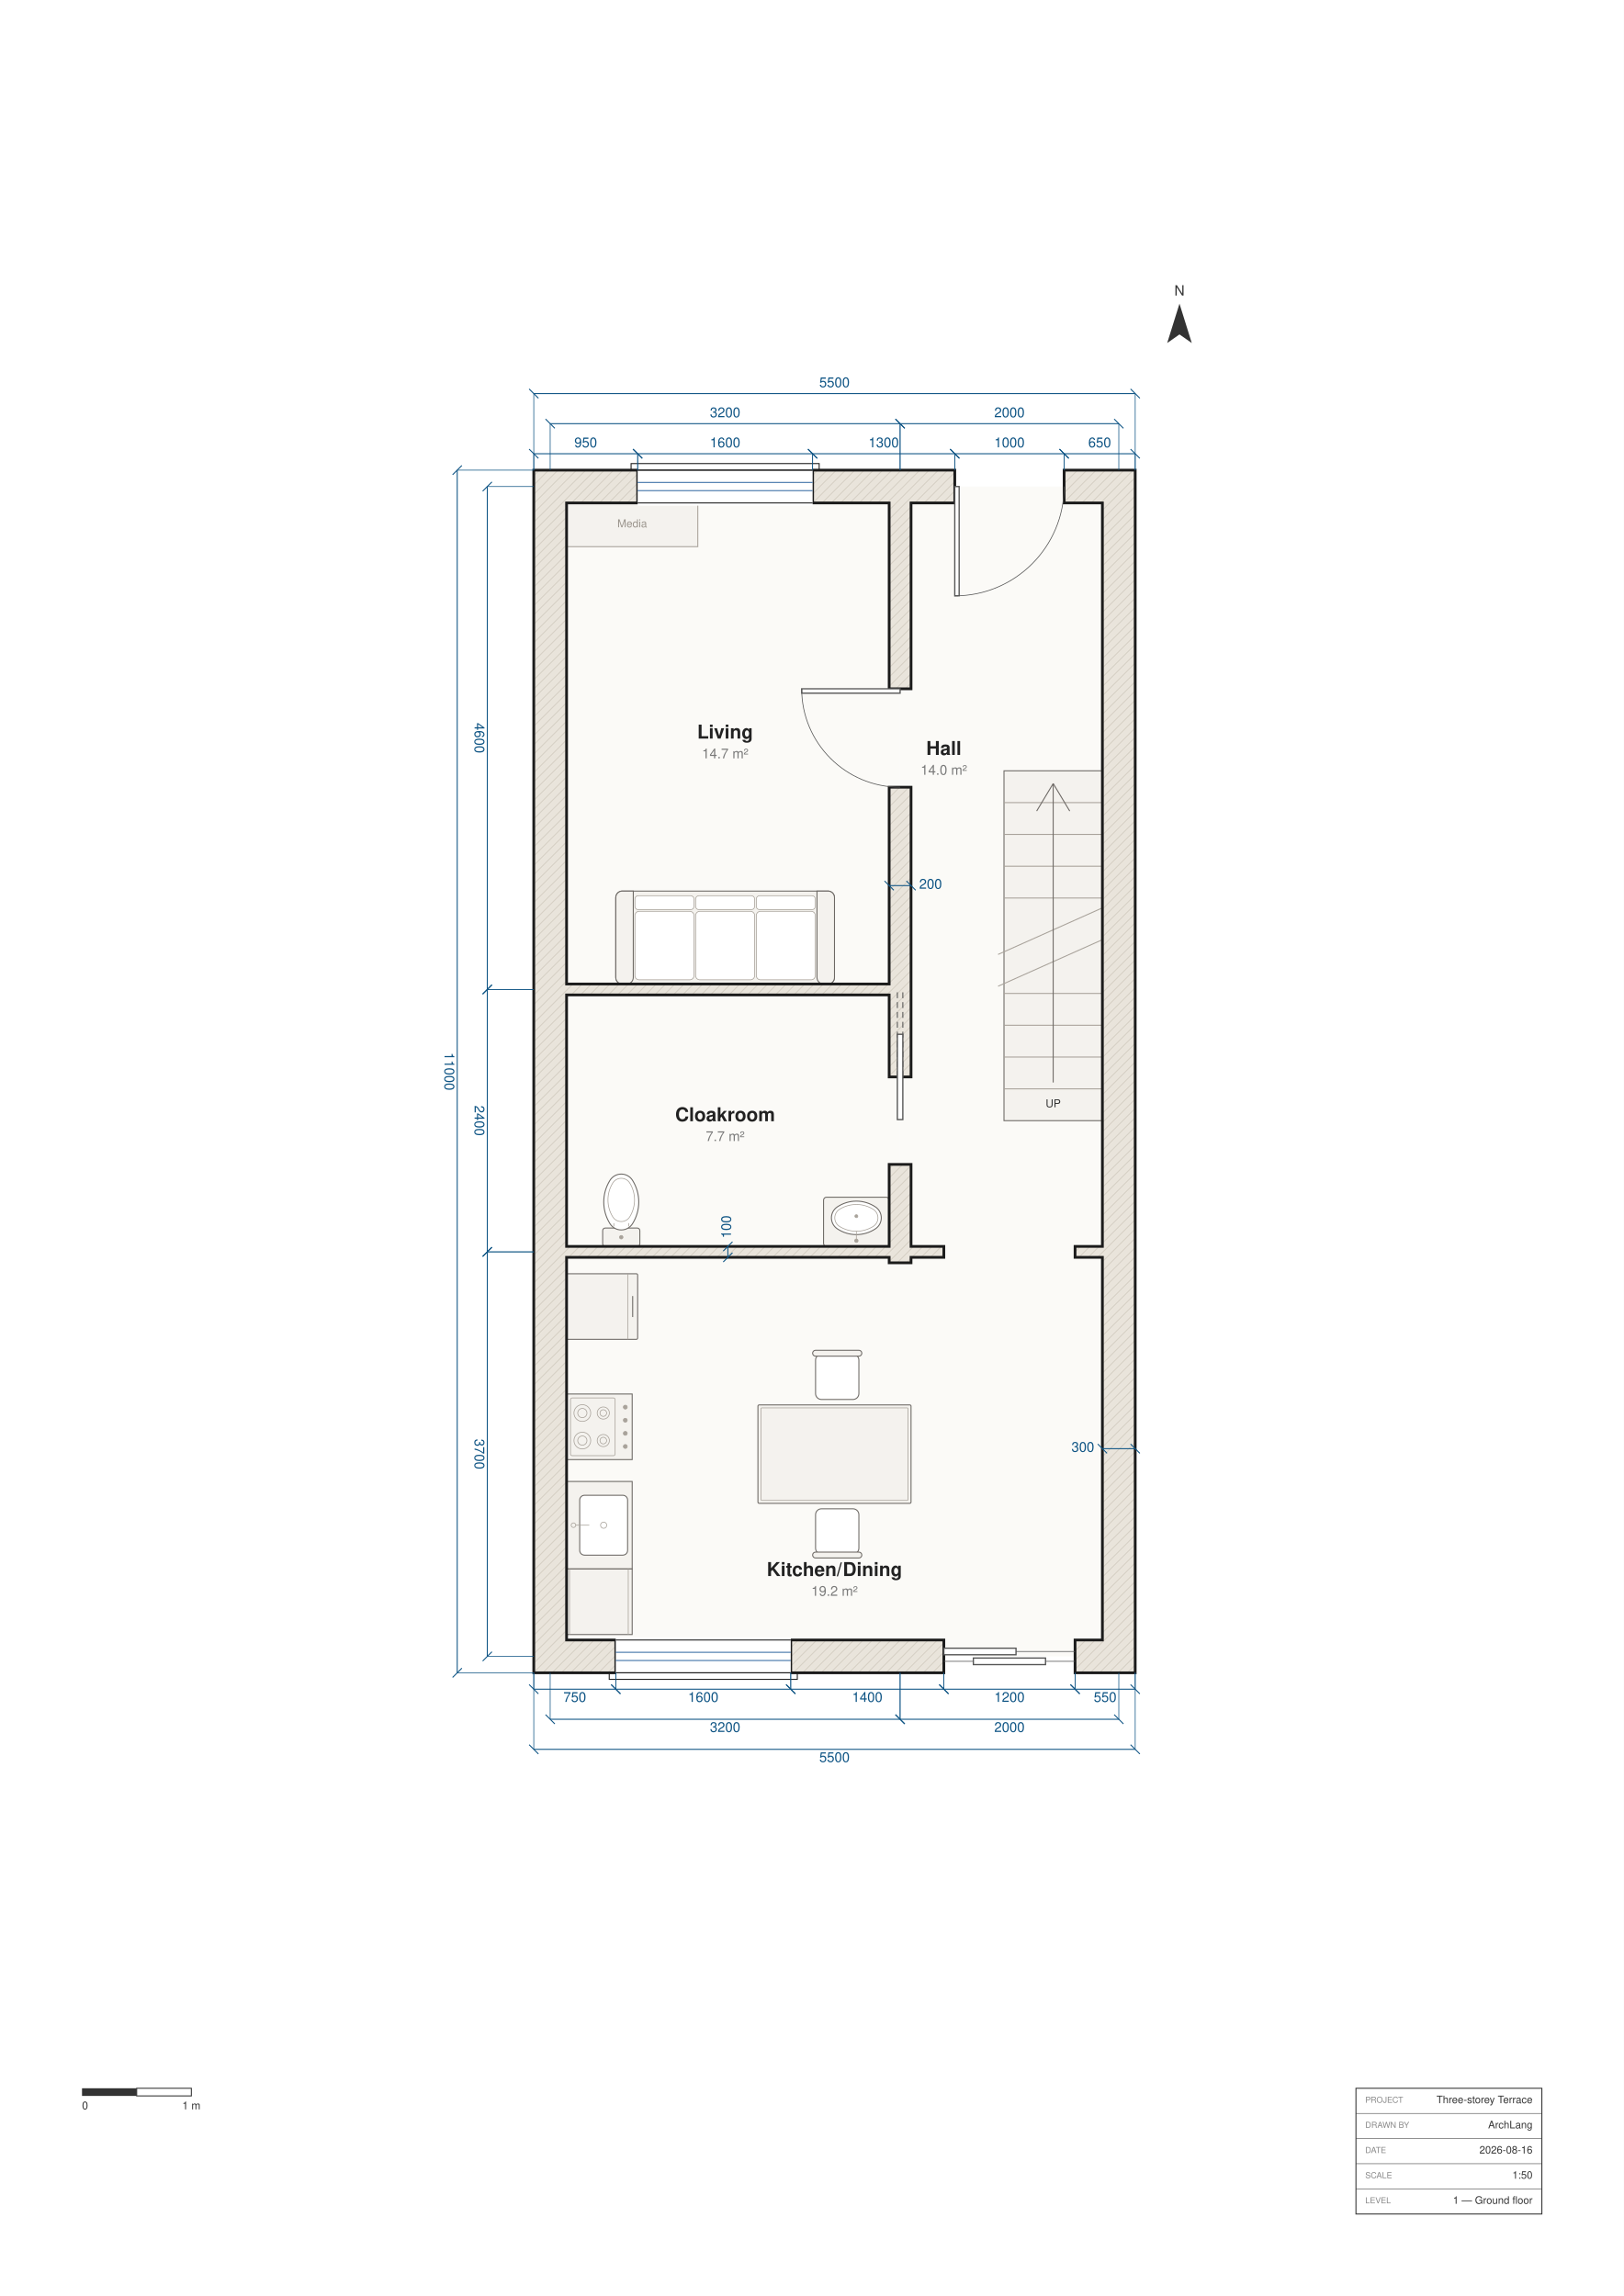
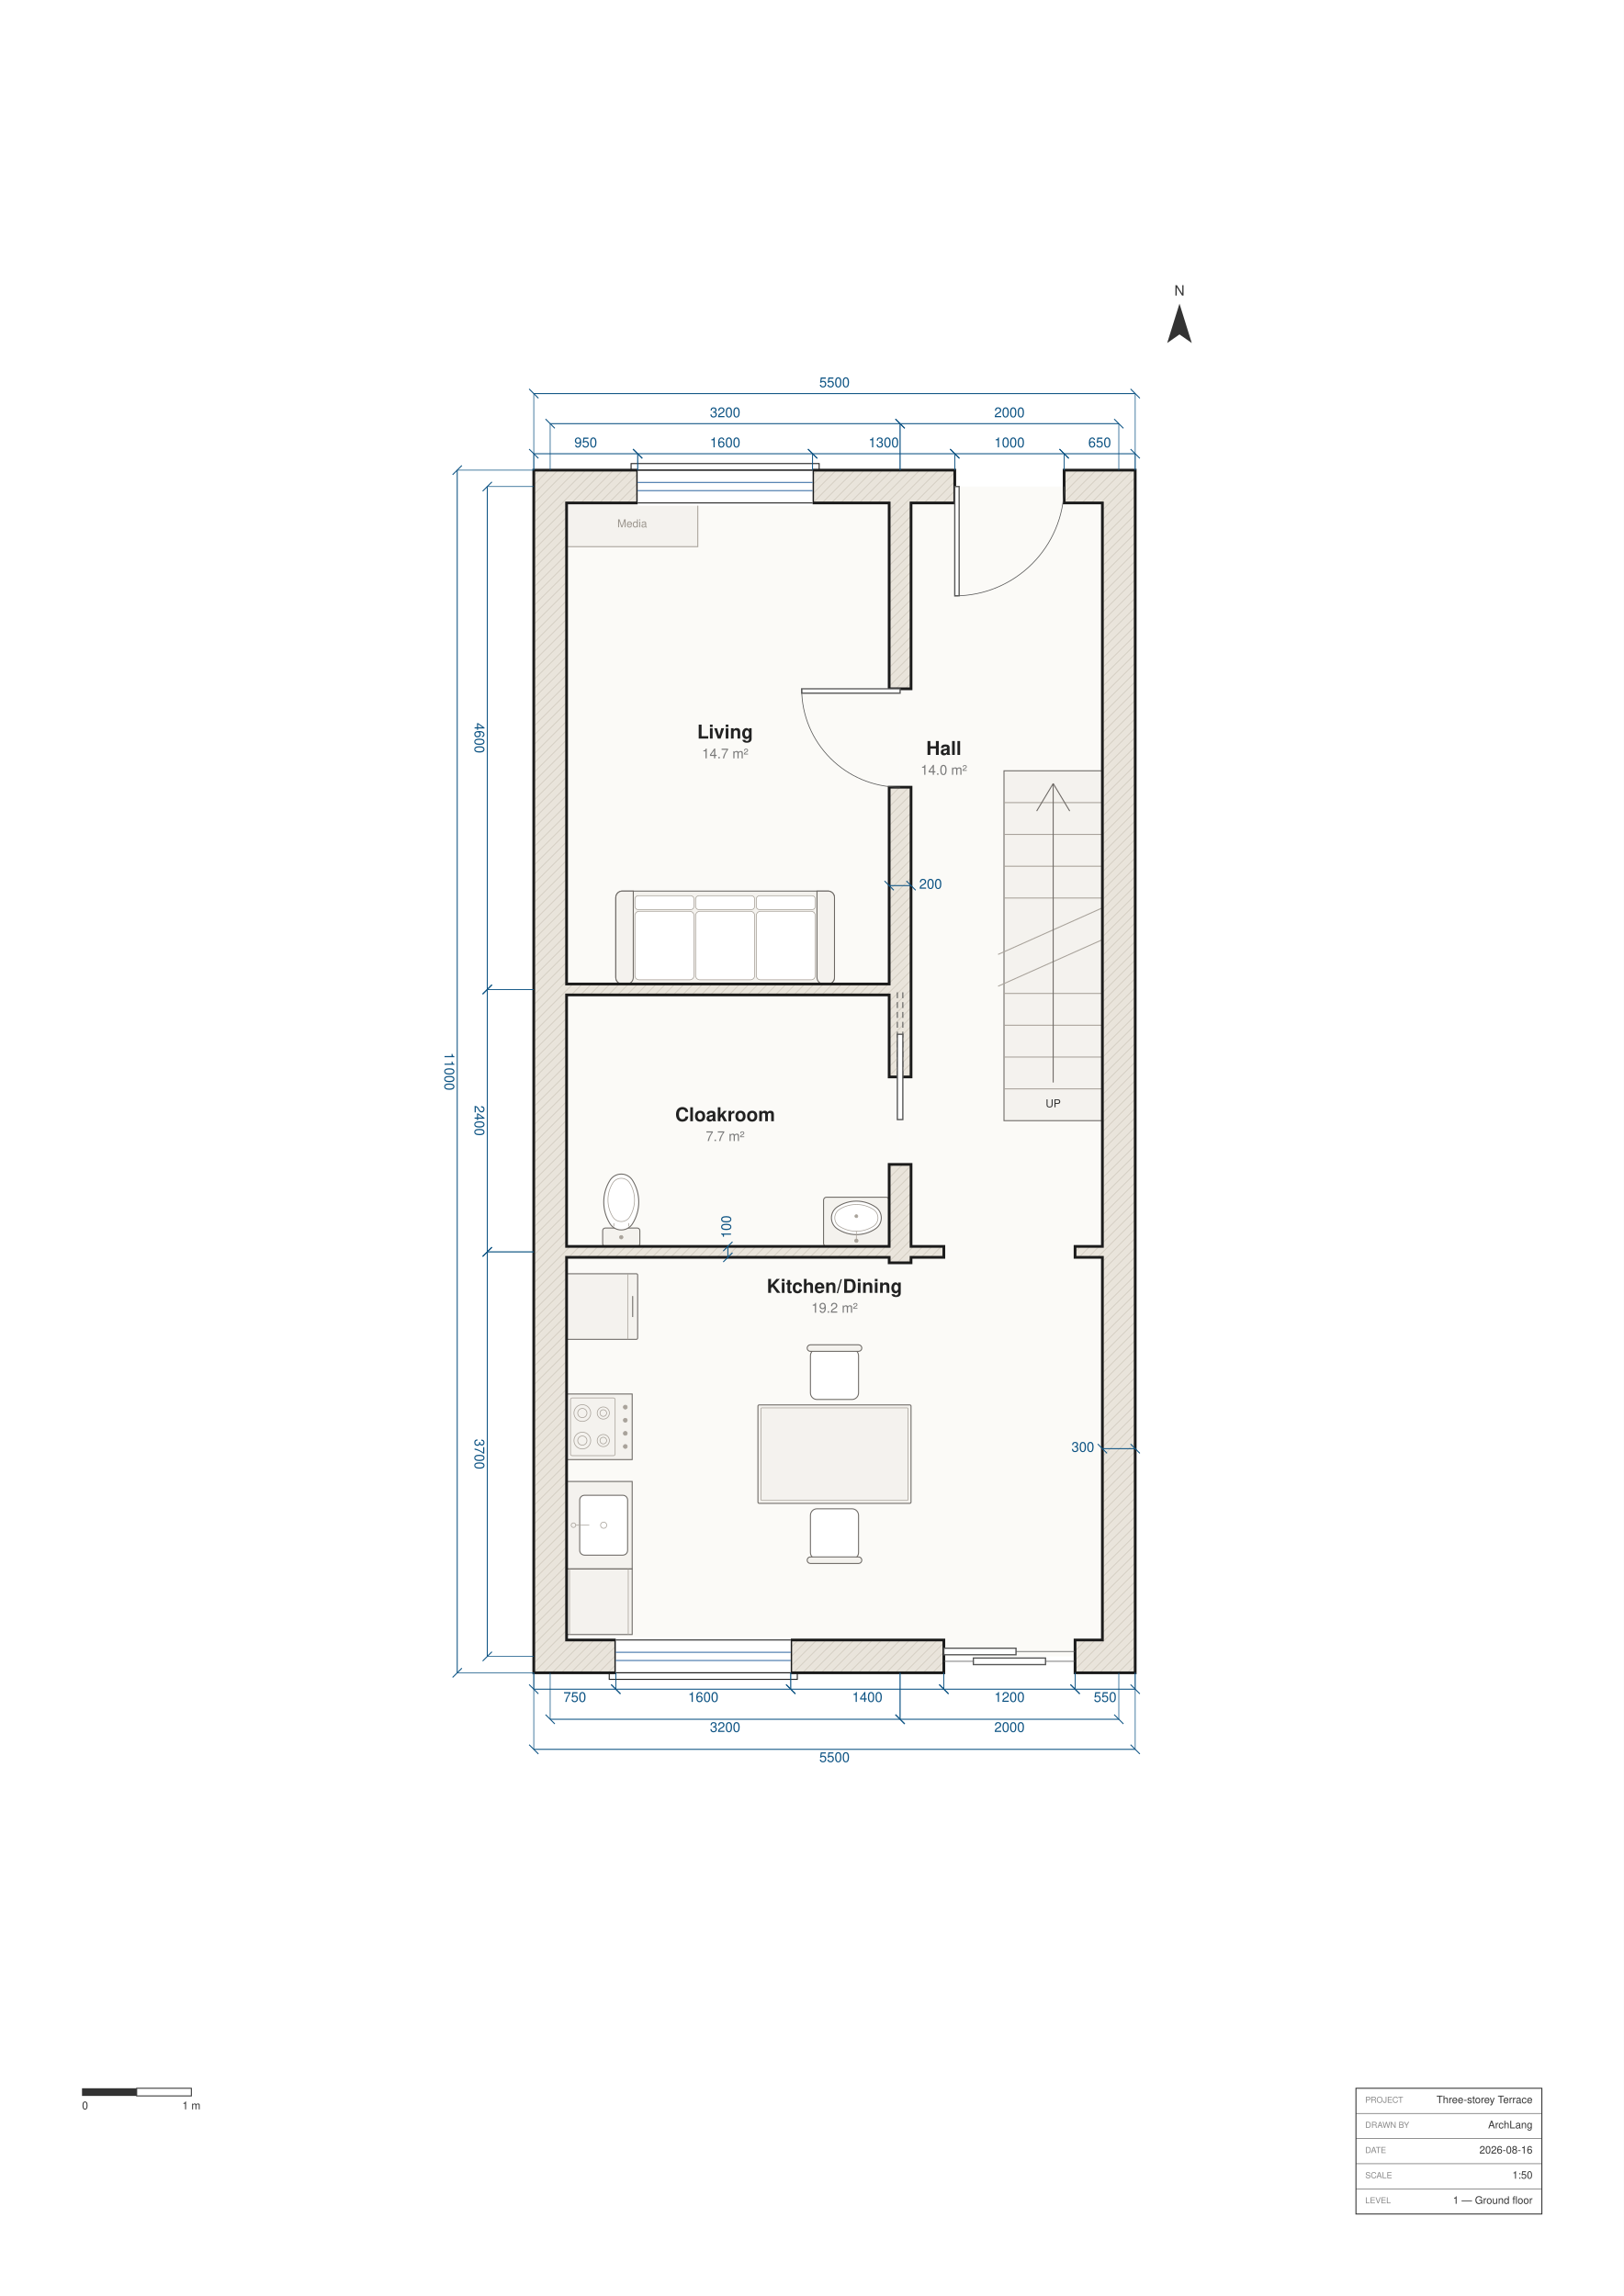
<svg xmlns="http://www.w3.org/2000/svg" width="297mm" height="420mm" viewBox="-5031.25 -4450 14850 21000" font-family="Helvetica, Arial, sans-serif">
  <defs>
    <pattern id="poche" patternUnits="userSpaceOnUse" width="60" height="60" patternTransform="rotate(45)">
      <rect width="60" height="60" fill="#e9e4db" />
      <line x1="0" y1="0" x2="0" y2="60" stroke="#b9b1a4" stroke-width="6.3" />
    </pattern>
  </defs>
  <rect x="-5031.25" y="-4450" width="14850" height="21000" fill="#ffffff" />
  <g id="A-FLOR">
    <polygon points="3200,0 5200,0 5200,7000 3200,7000" fill="#fbfaf7" />
    <polygon points="0,0 3200,0 3200,4600 0,4600" fill="#fbfaf7" />
    <polygon points="0,4600 3200,4600 3200,7000 0,7000" fill="#fbfaf7" />
    <polygon points="0,7000 5200,7000 5200,10700 0,10700" fill="#fbfaf7" />
  </g>
  <g id="A-FURN">
    <polygon points="150,150 1350,150 1350,550 150,550" fill="#f4f2ee" stroke="#a8a29a" stroke-width="9" />
    <text x="750" y="350" font-size="100" fill="#9a948c" text-anchor="middle" dominant-baseline="central">Media</text>
    <path d="M 659.5,3700 L 2540.5,3700 A 59.5 59.5 0 0 1 2600,3759.5 L 2600,4490.5 A 59.5 59.5 0 0 1 2540.5,4550 L 659.5,4550 A 59.5 59.5 0 0 1 600,4490.5 L 600,3759.5 A 59.5 59.5 0 0 1 659.5,3700 Z" fill="#f4f2ee" stroke="#6c6864" stroke-width="9" />
    <path d="M 659.5,3700 L 760,3700 L 760,4490.5 A 59.5 59.5 0 0 1 700.5,4550 L 659.5,4550 A 59.5 59.5 0 0 1 600,4490.5 L 600,3759.5 A 59.5 59.5 0 0 1 659.5,3700 Z" fill="#f4f2ee" stroke="#6c6864" stroke-width="9" />
    <path d="M 2440,3700 L 2540.5,3700 A 59.5 59.5 0 0 1 2600,3759.5 L 2600,4490.5 A 59.5 59.5 0 0 1 2540.5,4550 L 2499.5,4550 A 59.5 59.5 0 0 1 2440,4490.5 L 2440,3700 Z" fill="#f4f2ee" stroke="#6c6864" stroke-width="9" />
    <path d="M 805.05,3742.5 L 1285.15,3742.5 A 29.75 29.75 0 0 1 1314.9,3772.25 L 1314.9,3840.25 A 29.75 29.75 0 0 1 1285.15,3870 L 805.05,3870 A 29.75 29.75 0 0 1 775.3,3840.25 L 775.3,3772.25 A 29.75 29.75 0 0 1 805.05,3742.5 Z" fill="#ffffff" stroke="#a8a29a" stroke-width="6.5" />
    <path d="M 1359.95,3742.5 L 1840.05,3742.5 A 29.75 29.75 0 0 1 1869.8,3772.25 L 1869.8,3840.25 A 29.75 29.75 0 0 1 1840.05,3870 L 1359.95,3870 A 29.75 29.75 0 0 1 1330.2,3840.25 L 1330.2,3772.25 A 29.75 29.75 0 0 1 1359.95,3742.5 Z" fill="#ffffff" stroke="#a8a29a" stroke-width="6.5" />
    <path d="M 1914.85,3742.5 L 2394.95,3742.5 A 29.75 29.75 0 0 1 2424.7,3772.25 L 2424.7,3840.25 A 29.75 29.75 0 0 1 2394.95,3870 L 1914.85,3870 A 29.75 29.75 0 0 1 1885.1,3840.25 L 1885.1,3772.25 A 29.75 29.75 0 0 1 1914.85,3742.5 Z" fill="#ffffff" stroke="#a8a29a" stroke-width="6.5" />
    <path d="M 813.55,3885.3 L 1276.65,3885.3 A 38.25 38.25 0 0 1 1314.9,3923.55 L 1314.9,4473.5 A 38.25 38.25 0 0 1 1276.65,4511.75 L 813.55,4511.75 A 38.25 38.25 0 0 1 775.3,4473.5 L 775.3,3923.55 A 38.25 38.25 0 0 1 813.55,3885.3 Z" fill="#ffffff" stroke="#a8a29a" stroke-width="6.5" />
    <path d="M 1368.45,3885.3 L 1831.55,3885.3 A 38.25 38.25 0 0 1 1869.8,3923.55 L 1869.8,4473.5 A 38.25 38.25 0 0 1 1831.55,4511.75 L 1368.45,4511.75 A 38.25 38.25 0 0 1 1330.2,4473.5 L 1330.2,3923.55 A 38.25 38.25 0 0 1 1368.45,3885.3 Z" fill="#ffffff" stroke="#a8a29a" stroke-width="6.5" />
    <path d="M 1923.35,3885.3 L 2386.45,3885.3 A 38.25 38.25 0 0 1 2424.7,3923.55 L 2424.7,4473.5 A 38.25 38.25 0 0 1 2386.45,4511.75 L 1923.35,4511.75 A 38.25 38.25 0 0 1 1885.1,4473.5 L 1885.1,3923.55 A 38.25 38.25 0 0 1 1923.35,3885.3 Z" fill="#ffffff" stroke="#a8a29a" stroke-width="6.5" />
    <path d="M 796.48,6950 L 503.52,6950 A 23.52 23.52 0 0 1 480,6926.48 L 480,6805.52 A 23.52 23.52 0 0 1 503.52,6782 L 796.48,6782 A 23.52 23.52 0 0 1 820,6805.52 L 820,6926.48 A 23.52 23.52 0 0 1 796.48,6950 Z" fill="#f4f2ee" stroke="#6c6864" stroke-width="9" />
    <path d="M 650,6288.5 A 121.51 121.51 0 0 1 752.98,6345.52 A 373.97 373.97 0 0 1 752.98,6742.48 A 121.51 121.51 0 0 1 650,6799.5 A 121.51 121.51 0 0 1 547.02,6742.48 A 373.97 373.97 0 0 1 547.02,6345.52 A 121.51 121.51 0 0 1 650,6288.5 Z" fill="#ffffff" stroke="#6c6864" stroke-width="9" />
    <path d="M 650,6326.9 A 91.53 91.53 0 0 1 727.99,6370.51 A 294.71 294.71 0 0 1 727.99,6679.09 A 91.53 91.53 0 0 1 650,6722.7 A 91.53 91.53 0 0 1 572.01,6679.09 A 294.71 294.71 0 0 1 572.01,6370.51 A 91.53 91.53 0 0 1 650,6326.9 Z" fill="#ffffff" stroke="#a8a29a" stroke-width="6.5" />
    <line x1="718" y1="6767.18" x2="718" y2="6737.53" stroke="#a8a29a" stroke-width="6.5" />
    <line x1="582" y1="6767.18" x2="582" y2="6737.53" stroke="#a8a29a" stroke-width="6.5" />
    <circle cx="650" cy="6866" r="16" fill="#a8a29a" stroke="#a8a29a" stroke-width="6.5" />
    <path d="M 3073,6950 L 2527,6950 A 27 27 0 0 1 2500,6923 L 2500,6527 A 27 27 0 0 1 2527,6500 L 3073,6500 A 27 27 0 0 1 3100,6527 L 3100,6923 A 27 27 0 0 1 3073,6950 Z" fill="#f4f2ee" stroke="#6c6864" stroke-width="9" />
    <path d="M 2572,6689 A 120.17 120.17 0 0 1 2625.21,6589.21 A 313.68 313.68 0 0 1 2974.79,6589.21 A 120.17 120.17 0 0 1 3028,6689 A 120.17 120.17 0 0 1 2974.79,6788.79 A 313.68 313.68 0 0 1 2625.21,6788.79 A 120.17 120.17 0 0 1 2572,6689 Z" fill="#ffffff" stroke="#6c6864" stroke-width="9" />
    <path d="M 2602.6,6689 A 92.52 92.52 0 0 1 2646.37,6610.37 A 291.54 291.54 0 0 1 2953.63,6610.37 A 92.52 92.52 0 0 1 2997.4,6689 A 92.52 92.52 0 0 1 2953.63,6767.63 A 291.54 291.54 0 0 1 2646.37,6767.63 A 92.52 92.52 0 0 1 2602.6,6689 Z" fill="#ffffff" stroke="#a8a29a" stroke-width="6.5" />
    <circle cx="2800" cy="6898.25" r="15.75" fill="#a8a29a" stroke="#a8a29a" stroke-width="6.5" />
    <line x1="2800" y1="6898.25" x2="2800" y2="6810.5" stroke="#a8a29a" stroke-width="6.5" />
    <circle cx="2800" cy="6673.7" r="13.5" fill="#a8a29a" stroke="#a8a29a" stroke-width="6.5" />
    <polygon points="150,9900 150,9100 750,9100 750,9900" fill="#f4f2ee" stroke="#6c6864" stroke-width="9" />
    <path d="M 270,9729.95 L 270,9270.05 A 43.8 43.8 0 0 1 313.8,9226.25 L 664.2,9226.25 A 43.8 43.8 0 0 1 708,9270.05 L 708,9729.95 A 43.8 43.8 0 0 1 664.2,9773.75 L 313.8,9773.75 A 43.8 43.8 0 0 1 270,9729.95 Z" fill="#ffffff" stroke="#6c6864" stroke-width="9" />
    <circle cx="489" cy="9500" r="28.47" fill="#ffffff" stroke="#a8a29a" stroke-width="6.5" />
    <circle cx="213" cy="9500" r="21" fill="none" stroke="#a8a29a" stroke-width="6.5" />
    <line x1="234" y1="9500" x2="357.6" y2="9500" stroke="#a8a29a" stroke-width="6.5" />
    <polygon points="150,8900 150,8300 750,8300 750,8900" fill="#f4f2ee" stroke="#6c6864" stroke-width="9" />
    <path d="M 186,8849 L 186,8351 A 15 15 0 0 1 201,8336 L 579,8336 A 15 15 0 0 1 594,8351 L 594,8849 A 15 15 0 0 1 579,8864 L 201,8864 A 15 15 0 0 1 186,8849 Z" fill="none" stroke="#a8a29a" stroke-width="6.5" />
    <circle cx="294.12" cy="8725.88" r="76.7" fill="none" stroke="#a8a29a" stroke-width="6.5" />
    <circle cx="294.12" cy="8725.88" r="42.19" fill="none" stroke="#a8a29a" stroke-width="6.5" />
    <circle cx="294.12" cy="8474.12" r="76.7" fill="none" stroke="#a8a29a" stroke-width="6.5" />
    <circle cx="294.12" cy="8474.12" r="42.19" fill="none" stroke="#a8a29a" stroke-width="6.5" />
    <circle cx="485.88" cy="8725.88" r="55.61" fill="none" stroke="#a8a29a" stroke-width="6.5" />
    <circle cx="485.88" cy="8725.88" r="30.59" fill="none" stroke="#a8a29a" stroke-width="6.5" />
    <circle cx="485.88" cy="8474.12" r="55.61" fill="none" stroke="#a8a29a" stroke-width="6.5" />
    <circle cx="485.88" cy="8474.12" r="30.59" fill="none" stroke="#a8a29a" stroke-width="6.5" />
    <circle cx="687" cy="8780" r="18" fill="#a8a29a" stroke="#a8a29a" stroke-width="6.5" />
    <circle cx="687" cy="8660" r="18" fill="#a8a29a" stroke="#a8a29a" stroke-width="6.5" />
    <circle cx="687" cy="8540" r="18" fill="#a8a29a" stroke="#a8a29a" stroke-width="6.5" />
    <circle cx="687" cy="8420" r="18" fill="#a8a29a" stroke="#a8a29a" stroke-width="6.5" />
    <path d="M 150,7788 L 150,7212 A 12 12 0 0 1 162,7200 L 788,7200 A 12 12 0 0 1 800,7212 L 800,7788 A 12 12 0 0 1 788,7800 L 162,7800 A 12 12 0 0 1 150,7788 Z" fill="#f4f2ee" stroke="#6c6864" stroke-width="9" />
    <line x1="709" y1="7800" x2="709" y2="7200" stroke="#a8a29a" stroke-width="6.5" />
    <line x1="754.5" y1="7596" x2="754.5" y2="7404" stroke="#6c6864" stroke-width="9" />
    <polygon points="150,10500 150,9900 750,9900 750,10500" fill="#f4f2ee" stroke="#6c6864" stroke-width="9" />
    <line x1="177" y1="10500" x2="177" y2="9900" stroke="#a8a29a" stroke-width="6.5" />
    <line x1="714" y1="10500" x2="714" y2="9900" stroke="#a8a29a" stroke-width="6.5" />
    <path d="M 1910.8,8400 L 3289.2,8400 A 10.8 10.8 0 0 1 3300,8410.8 L 3300,9289.2 A 10.8 10.8 0 0 1 3289.2,9300 L 1910.8,9300 A 10.8 10.8 0 0 1 1900,9289.2 L 1900,8410.8 A 10.8 10.8 0 0 1 1910.8,8400 Z" fill="#f4f2ee" stroke="#6c6864" stroke-width="9" />
    <path d="M 1934.2,8427 L 3265.8,8427 A 7.2 7.2 0 0 1 3273,8434.2 L 3273,9265.8 A 7.2 7.2 0 0 1 3265.8,9273 L 1934.2,9273 A 7.2 7.2 0 0 1 1927,9265.8 L 1927,8434.2 A 7.2 7.2 0 0 1 1934.2,8427 Z" fill="none" stroke="#a8a29a" stroke-width="6.5" />
-     <path d="M 2481,7936 L 2769,7936 A 54 54 0 0 1 2823,7990 L 2823,8296 A 54 54 0 0 1 2769,8350 L 2481,8350 A 54 54 0 0 1 2427,8296 L 2427,7990 A 54 54 0 0 1 2481,7936 Z" fill="#ffffff" stroke="#6c6864" stroke-width="9" />
-     <path d="M 2427,7900 L 2823,7900 A 27 27 0 0 1 2850,7927 A 27 27 0 0 1 2823,7954 L 2427,7954 A 27 27 0 0 1 2400,7927 A 27 27 0 0 1 2427,7900 Z" fill="#f4f2ee" stroke="#6c6864" stroke-width="9" />
-     <path d="M 2769,9764 L 2481,9764 A 54 54 0 0 1 2427,9710 L 2427,9404 A 54 54 0 0 1 2481,9350 L 2769,9350 A 54 54 0 0 1 2823,9404 L 2823,9710 A 54 54 0 0 1 2769,9764 Z" fill="#ffffff" stroke="#6c6864" stroke-width="9" />
-     <path d="M 2823,9800 L 2427,9800 A 27 27 0 0 1 2400,9773 A 27 27 0 0 1 2427,9746 L 2823,9746 A 27 27 0 0 1 2850,9773 A 27 27 0 0 1 2823,9800 Z" fill="#f4f2ee" stroke="#6c6864" stroke-width="9" />
+     <path d="M 2440,7890 L 2760,7890 A 60 60 0 0 1 2820,7950 L 2820,8290 A 60 60 0 0 1 2760,8350 L 2440,8350 A 60 60 0 0 1 2380,8290 L 2380,7950 A 60 60 0 0 1 2440,7890 Z" fill="#ffffff" stroke="#6c6864" stroke-width="9" />
+     <path d="M 2380,7850 L 2820,7850 A 30 30 0 0 1 2850,7880 A 30 30 0 0 1 2820,7910 L 2380,7910 A 30 30 0 0 1 2350,7880 A 30 30 0 0 1 2380,7850 Z" fill="#f4f2ee" stroke="#6c6864" stroke-width="9" />
+     <path d="M 2760,9810 L 2440,9810 A 60 60 0 0 1 2380,9750 L 2380,9410 A 60 60 0 0 1 2440,9350 L 2760,9350 A 60 60 0 0 1 2820,9410 L 2820,9750 A 60 60 0 0 1 2760,9810 Z" fill="#ffffff" stroke="#6c6864" stroke-width="9" />
+     <path d="M 2820,9850 L 2380,9850 A 30 30 0 0 1 2350,9820 A 30 30 0 0 1 2380,9790 L 2820,9790 A 30 30 0 0 1 2850,9820 A 30 30 0 0 1 2820,9850 Z" fill="#f4f2ee" stroke="#6c6864" stroke-width="9" />
  </g>
  <g id="A-FLOR-STRS">
    <polygon points="4150,2600 5050,2600 5050,5800 4150,5800" fill="#f4f2ee" stroke="#6c6864" stroke-width="9" />
    <line x1="4096" y1="4570.45" x2="5104" y2="4120.45" stroke="#a8a29a" stroke-width="9" />
    <line x1="4096" y1="4279.55" x2="5104" y2="3829.55" stroke="#a8a29a" stroke-width="9" />
    <line x1="4150" y1="5509.09" x2="5050" y2="5509.09" stroke="#a8a29a" stroke-width="9" />
    <line x1="4150" y1="5218.18" x2="5050" y2="5218.18" stroke="#a8a29a" stroke-width="9" />
    <line x1="4150" y1="4927.27" x2="5050" y2="4927.27" stroke="#a8a29a" stroke-width="9" />
    <line x1="4150" y1="4636.36" x2="5050" y2="4636.36" stroke="#a8a29a" stroke-width="9" />
    <line x1="4150" y1="3763.64" x2="5050" y2="3763.64" stroke="#a8a29a" stroke-width="9" />
    <line x1="4150" y1="3472.73" x2="5050" y2="3472.73" stroke="#a8a29a" stroke-width="9" />
    <line x1="4150" y1="3181.82" x2="5050" y2="3181.82" stroke="#a8a29a" stroke-width="9" />
    <line x1="4150" y1="2890.91" x2="5050" y2="2890.91" stroke="#a8a29a" stroke-width="9" />
    <line x1="4600" y1="5450.91" x2="4600" y2="2716.36" stroke="#6c6864" stroke-width="9" />
    <line x1="4600" y1="2716.36" x2="4751.2" y2="2968.36" stroke="#6c6864" stroke-width="9" />
    <line x1="4600" y1="2716.36" x2="4448.8" y2="2968.36" stroke="#6c6864" stroke-width="9" />
    <text x="4600" y="5654.55" font-size="100" fill="#333333" text-anchor="middle" dominant-baseline="central">UP</text>
  </g>
  <g id="A-WALL">
    <path d="M -150,-150 L 800,-150 L 800,150 L 150,150 L 150,4550 L 3100,4550 L 3100,2750 L 3300,2750 L 3300,5400 L 3100,5400 L 3100,4650 L 150,4650 L 150,6950 L 3100,6950 L 3100,6200 L 3300,6200 L 3300,6950 L 3600,6950 L 3600,7050 L 3300,7050 L 3300,7100 L 3100,7100 L 3100,7050 L 150,7050 L 150,10550 L 600,10550 L 600,10850 L -150,10850 Z M 2200,10550 L 3600,10550 L 3600,10850 L 2200,10850 Z M 2400,-150 L 3700,-150 L 3700,150 L 3300,150 L 3300,1850 L 3100,1850 L 3100,150 L 2400,150 Z M 4700,-150 L 5350,-150 L 5350,10850 L 4800,10850 L 4800,10550 L 5050,10550 L 5050,7050 L 4800,7050 L 4800,6950 L 5050,6950 L 5050,150 L 4700,150 Z" fill="url(#poche)" fill-rule="nonzero" />
    <path d="M -150,-150 L 800,-150 L 800,150 L 150,150 L 150,4550 L 3100,4550 L 3100,2750 L 3300,2750 L 3300,5400 L 3100,5400 L 3100,4650 L 150,4650 L 150,6950 L 3100,6950 L 3100,6200 L 3300,6200 L 3300,6950 L 3600,6950 L 3600,7050 L 3300,7050 L 3300,7100 L 3100,7100 L 3100,7050 L 150,7050 L 150,10550 L 600,10550 L 600,10850 L -150,10850 Z M 2200,10550 L 3600,10550 L 3600,10850 L 2200,10850 Z M 2400,-150 L 3700,-150 L 3700,150 L 3300,150 L 3300,1850 L 3100,1850 L 3100,150 L 2400,150 Z M 4700,-150 L 5350,-150 L 5350,10850 L 4800,10850 L 4800,10550 L 5050,10550 L 5050,7050 L 4800,7050 L 4800,6950 L 5050,6950 L 5050,150 L 4700,150 Z" fill="none" stroke="#1b1b1b" stroke-width="25" stroke-linejoin="miter" stroke-miterlimit="4" />
  </g>
  <g id="A-DOOR">
    <polygon points="3700,150 4700,150 4700,-150 3700,-150" fill="none" />
    <polygon points="3700,0 3700,1000 3740,999.2 3740,0" fill="#ffffff" stroke="#555555" stroke-width="11.7" />
    <path d="M 3700,1000 A 1000 1000 0 0 0 4700,0" fill="none" stroke="#555555" stroke-width="6.5" />
    <polygon points="3100,1850 3100,2750 3300,2750 3300,1850" fill="none" />
    <polygon points="3200,1850 2300,1850 2300.89,1890 3200,1890" fill="#ffffff" stroke="#555555" stroke-width="11.7" />
    <path d="M 2300,1850 A 900 900 0 0 0 3200,2750" fill="none" stroke="#555555" stroke-width="6.5" />
    <polygon points="3100,5400 3100,6200 3300,6200 3300,5400" fill="none" />
    <line x1="3175" y1="5400" x2="3175" y2="4600" stroke="#555555" stroke-width="9" stroke-dasharray="54 36" />
    <line x1="3225" y1="5400" x2="3225" y2="4600" stroke="#555555" stroke-width="9" stroke-dasharray="54 36" />
    <polygon points="3225,5010 3225,5790 3175,5790 3175,5010" fill="#ffffff" stroke="#555555" stroke-width="11.7" />
    <polygon points="4800,10550 3600,10550 3600,10850 4800,10850" fill="none" />
    <line x1="4800" y1="10655" x2="3600" y2="10655" stroke="#555555" stroke-width="6.5" />
    <line x1="4800" y1="10745" x2="3600" y2="10745" stroke="#555555" stroke-width="6.5" />
    <polygon points="4260,10685 3600,10685 3600,10625 4260,10625" fill="#ffffff" stroke="#555555" stroke-width="11.7" />
    <polygon points="4530,10775 3870,10775 3870,10715 4530,10715" fill="#ffffff" stroke="#555555" stroke-width="11.7" />
    <polygon points="3600,7050 4800,7050 4800,6950 3600,6950" fill="none" />
  </g>
  <g id="A-GLAZ">
    <polygon points="800,175 2400,175 2400,-175 800,-175" fill="#ffffff" />
    <line x1="800" y1="150" x2="2400" y2="150" stroke="#1b1b1b" stroke-width="9" />
    <line x1="800" y1="-150" x2="2400" y2="-150" stroke="#1b1b1b" stroke-width="9" />
    <line x1="800" y1="37.5" x2="2400" y2="37.5" stroke="#3a6ea5" stroke-width="9" />
    <line x1="800" y1="-37.5" x2="2400" y2="-37.5" stroke="#3a6ea5" stroke-width="9" />
    <polygon points="740,-150 740,-210 2460,-210 2460,-150" fill="none" stroke="#1b1b1b" stroke-width="9" />
    <polygon points="2200,10525 600,10525 600,10875 2200,10875" fill="#ffffff" />
    <line x1="2200" y1="10550" x2="600" y2="10550" stroke="#1b1b1b" stroke-width="9" />
    <line x1="2200" y1="10850" x2="600" y2="10850" stroke="#1b1b1b" stroke-width="9" />
    <line x1="2200" y1="10662.5" x2="600" y2="10662.5" stroke="#3a6ea5" stroke-width="9" />
    <line x1="2200" y1="10737.5" x2="600" y2="10737.5" stroke="#3a6ea5" stroke-width="9" />
    <polygon points="2260,10850 2260,10910 540,10910 540,10850" fill="none" stroke="#1b1b1b" stroke-width="9" />
  </g>
  <g id="A-ANNO-TEXT">
    <text x="3600" y="2415" font-size="175" fill="#222222" text-anchor="middle" dominant-baseline="central" font-weight="600">Hall</text>
    <text x="3600" y="2607.5" font-size="125" fill="#7a7a7a" text-anchor="middle" dominant-baseline="central">14.0 m²</text>
    <text x="1600" y="2265" font-size="175" fill="#222222" text-anchor="middle" dominant-baseline="central" font-weight="600">Living</text>
    <text x="1600" y="2457.5" font-size="125" fill="#7a7a7a" text-anchor="middle" dominant-baseline="central">14.7 m²</text>
    <text x="1600" y="5765" font-size="175" fill="#222222" text-anchor="middle" dominant-baseline="central" font-weight="600">Cloakroom</text>
    <text x="1600" y="5957.5" font-size="125" fill="#7a7a7a" text-anchor="middle" dominant-baseline="central">7.7 m²</text>
-     <text x="2600" y="9925" font-size="175" fill="#222222" text-anchor="middle" dominant-baseline="central" font-weight="600">Kitchen/Dining</text>
-     <text x="2600" y="10117.5" font-size="125" fill="#7a7a7a" text-anchor="middle" dominant-baseline="central">19.2 m²</text>
+     <text x="2600" y="7335" font-size="175" fill="#222222" text-anchor="middle" dominant-baseline="central" font-weight="600">Kitchen/Dining</text>
+     <text x="2600" y="7527.5" font-size="125" fill="#7a7a7a" text-anchor="middle" dominant-baseline="central">19.2 m²</text>
  </g>
  <g id="A-ANNO-DIMS">
    <line x1="-150" y1="10850" x2="-150" y2="11000" stroke="#0E5484" stroke-width="6.3" />
    <line x1="600" y1="10850" x2="600" y2="11000" stroke="#0E5484" stroke-width="6.3" />
    <line x1="-150" y1="11000" x2="600" y2="11000" stroke="#0E5484" stroke-width="9" />
    <line x1="-107.57" y1="11042.43" x2="-192.43" y2="10957.57" stroke="#0E5484" stroke-width="9" />
    <line x1="642.43" y1="11042.43" x2="557.57" y2="10957.57" stroke="#0E5484" stroke-width="9" />
    <text x="225" y="11087.5" font-size="125" fill="#0E5484" text-anchor="middle" dominant-baseline="central" transform="rotate(0 225 11087.5)">750</text>
    <line x1="600" y1="10850" x2="600" y2="11000" stroke="#0E5484" stroke-width="6.3" />
    <line x1="2200" y1="10850" x2="2200" y2="11000" stroke="#0E5484" stroke-width="6.3" />
    <line x1="600" y1="11000" x2="2200" y2="11000" stroke="#0E5484" stroke-width="9" />
    <line x1="642.43" y1="11042.43" x2="557.57" y2="10957.57" stroke="#0E5484" stroke-width="9" />
    <line x1="2242.43" y1="11042.43" x2="2157.57" y2="10957.57" stroke="#0E5484" stroke-width="9" />
    <text x="1400" y="11087.5" font-size="125" fill="#0E5484" text-anchor="middle" dominant-baseline="central" transform="rotate(0 1400 11087.5)">1600</text>
    <line x1="2200" y1="10850" x2="2200" y2="11000" stroke="#0E5484" stroke-width="6.3" />
    <line x1="3600" y1="10850" x2="3600" y2="11000" stroke="#0E5484" stroke-width="6.3" />
    <line x1="2200" y1="11000" x2="3600" y2="11000" stroke="#0E5484" stroke-width="9" />
    <line x1="2242.43" y1="11042.43" x2="2157.57" y2="10957.57" stroke="#0E5484" stroke-width="9" />
    <line x1="3642.43" y1="11042.43" x2="3557.57" y2="10957.57" stroke="#0E5484" stroke-width="9" />
    <text x="2900" y="11087.5" font-size="125" fill="#0E5484" text-anchor="middle" dominant-baseline="central" transform="rotate(0 2900 11087.5)">1400</text>
    <line x1="3600" y1="10850" x2="3600" y2="11000" stroke="#0E5484" stroke-width="6.3" />
    <line x1="4800" y1="10850" x2="4800" y2="11000" stroke="#0E5484" stroke-width="6.3" />
    <line x1="3600" y1="11000" x2="4800" y2="11000" stroke="#0E5484" stroke-width="9" />
    <line x1="3642.43" y1="11042.43" x2="3557.57" y2="10957.57" stroke="#0E5484" stroke-width="9" />
    <line x1="4842.43" y1="11042.43" x2="4757.57" y2="10957.57" stroke="#0E5484" stroke-width="9" />
    <text x="4200" y="11087.5" font-size="125" fill="#0E5484" text-anchor="middle" dominant-baseline="central" transform="rotate(0 4200 11087.5)">1200</text>
    <line x1="4800" y1="10850" x2="4800" y2="11000" stroke="#0E5484" stroke-width="6.3" />
    <line x1="5350" y1="10850" x2="5350" y2="11000" stroke="#0E5484" stroke-width="6.3" />
    <line x1="4800" y1="11000" x2="5350" y2="11000" stroke="#0E5484" stroke-width="9" />
    <line x1="4842.43" y1="11042.43" x2="4757.57" y2="10957.57" stroke="#0E5484" stroke-width="9" />
    <line x1="5392.43" y1="11042.43" x2="5307.57" y2="10957.57" stroke="#0E5484" stroke-width="9" />
    <text x="5075" y="11087.5" font-size="125" fill="#0E5484" text-anchor="middle" dominant-baseline="central" transform="rotate(0 5075 11087.5)">550</text>
    <line x1="0" y1="10850" x2="0" y2="11275" stroke="#0E5484" stroke-width="6.3" />
    <line x1="3200" y1="10850" x2="3200" y2="11275" stroke="#0E5484" stroke-width="6.3" />
    <line x1="0" y1="11275" x2="3200" y2="11275" stroke="#0E5484" stroke-width="9" />
    <line x1="42.43" y1="11317.43" x2="-42.43" y2="11232.57" stroke="#0E5484" stroke-width="9" />
    <line x1="3242.43" y1="11317.43" x2="3157.57" y2="11232.57" stroke="#0E5484" stroke-width="9" />
    <text x="1600" y="11362.5" font-size="125" fill="#0E5484" text-anchor="middle" dominant-baseline="central" transform="rotate(0 1600 11362.5)">3200</text>
    <line x1="3200" y1="10850" x2="3200" y2="11275" stroke="#0E5484" stroke-width="6.3" />
    <line x1="5200" y1="10850" x2="5200" y2="11275" stroke="#0E5484" stroke-width="6.3" />
    <line x1="3200" y1="11275" x2="5200" y2="11275" stroke="#0E5484" stroke-width="9" />
    <line x1="3242.43" y1="11317.43" x2="3157.57" y2="11232.57" stroke="#0E5484" stroke-width="9" />
    <line x1="5242.43" y1="11317.43" x2="5157.57" y2="11232.57" stroke="#0E5484" stroke-width="9" />
    <text x="4200" y="11362.5" font-size="125" fill="#0E5484" text-anchor="middle" dominant-baseline="central" transform="rotate(0 4200 11362.5)">2000</text>
    <line x1="-150" y1="10850" x2="-150" y2="11550" stroke="#0E5484" stroke-width="6.3" />
    <line x1="5350" y1="10850" x2="5350" y2="11550" stroke="#0E5484" stroke-width="6.3" />
    <line x1="-150" y1="11550" x2="5350" y2="11550" stroke="#0E5484" stroke-width="9" />
    <line x1="-107.57" y1="11592.43" x2="-192.43" y2="11507.57" stroke="#0E5484" stroke-width="9" />
    <line x1="5392.43" y1="11592.43" x2="5307.57" y2="11507.57" stroke="#0E5484" stroke-width="9" />
    <text x="2600" y="11637.5" font-size="125" fill="#0E5484" text-anchor="middle" dominant-baseline="central" transform="rotate(0 2600 11637.5)">5500</text>
    <line x1="-150" y1="0" x2="-575" y2="0" stroke="#0E5484" stroke-width="6.3" />
    <line x1="-150" y1="4600" x2="-575" y2="4600" stroke="#0E5484" stroke-width="6.3" />
    <line x1="-575" y1="0" x2="-575" y2="4600" stroke="#0E5484" stroke-width="9" />
    <line x1="-617.43" y1="42.43" x2="-532.57" y2="-42.43" stroke="#0E5484" stroke-width="9" />
    <line x1="-617.43" y1="4642.43" x2="-532.57" y2="4557.57" stroke="#0E5484" stroke-width="9" />
    <text x="-662.5" y="2300" font-size="125" fill="#0E5484" text-anchor="middle" dominant-baseline="central" transform="rotate(90 -662.5 2300)">4600</text>
    <line x1="-150" y1="4600" x2="-575" y2="4600" stroke="#0E5484" stroke-width="6.3" />
    <line x1="-150" y1="7000" x2="-575" y2="7000" stroke="#0E5484" stroke-width="6.3" />
    <line x1="-575" y1="4600" x2="-575" y2="7000" stroke="#0E5484" stroke-width="9" />
    <line x1="-617.43" y1="4642.43" x2="-532.57" y2="4557.57" stroke="#0E5484" stroke-width="9" />
    <line x1="-617.43" y1="7042.43" x2="-532.57" y2="6957.57" stroke="#0E5484" stroke-width="9" />
    <text x="-662.5" y="5800" font-size="125" fill="#0E5484" text-anchor="middle" dominant-baseline="central" transform="rotate(90 -662.5 5800)">2400</text>
    <line x1="-150" y1="7000" x2="-575" y2="7000" stroke="#0E5484" stroke-width="6.3" />
    <line x1="-150" y1="10700" x2="-575" y2="10700" stroke="#0E5484" stroke-width="6.3" />
    <line x1="-575" y1="7000" x2="-575" y2="10700" stroke="#0E5484" stroke-width="9" />
    <line x1="-617.43" y1="7042.43" x2="-532.57" y2="6957.57" stroke="#0E5484" stroke-width="9" />
    <line x1="-617.43" y1="10742.43" x2="-532.57" y2="10657.57" stroke="#0E5484" stroke-width="9" />
    <text x="-662.5" y="8850" font-size="125" fill="#0E5484" text-anchor="middle" dominant-baseline="central" transform="rotate(90 -662.5 8850)">3700</text>
    <line x1="-150" y1="-150" x2="-850" y2="-150" stroke="#0E5484" stroke-width="6.3" />
    <line x1="-150" y1="10850" x2="-850" y2="10850" stroke="#0E5484" stroke-width="6.3" />
    <line x1="-850" y1="-150" x2="-850" y2="10850" stroke="#0E5484" stroke-width="9" />
    <line x1="-892.43" y1="-107.57" x2="-807.57" y2="-192.43" stroke="#0E5484" stroke-width="9" />
    <line x1="-892.43" y1="10892.43" x2="-807.57" y2="10807.57" stroke="#0E5484" stroke-width="9" />
    <text x="-937.5" y="5350" font-size="125" fill="#0E5484" text-anchor="middle" dominant-baseline="central" transform="rotate(90 -937.5 5350)">11000</text>
    <line x1="800" y1="-150" x2="800" y2="-300" stroke="#0E5484" stroke-width="6.3" />
    <line x1="-150" y1="-150" x2="-150" y2="-300" stroke="#0E5484" stroke-width="6.3" />
    <line x1="800" y1="-300" x2="-150" y2="-300" stroke="#0E5484" stroke-width="9" />
    <line x1="757.57" y1="-342.43" x2="842.43" y2="-257.57" stroke="#0E5484" stroke-width="9" />
    <line x1="-192.43" y1="-342.43" x2="-107.57" y2="-257.57" stroke="#0E5484" stroke-width="9" />
    <text x="325" y="-387.5" font-size="125" fill="#0E5484" text-anchor="middle" dominant-baseline="central" transform="rotate(0 325 -387.5)">950</text>
    <line x1="2400" y1="-150" x2="2400" y2="-300" stroke="#0E5484" stroke-width="6.3" />
    <line x1="800" y1="-150" x2="800" y2="-300" stroke="#0E5484" stroke-width="6.3" />
    <line x1="2400" y1="-300" x2="800" y2="-300" stroke="#0E5484" stroke-width="9" />
    <line x1="2357.57" y1="-342.43" x2="2442.43" y2="-257.57" stroke="#0E5484" stroke-width="9" />
    <line x1="757.57" y1="-342.43" x2="842.43" y2="-257.57" stroke="#0E5484" stroke-width="9" />
    <text x="1600" y="-387.5" font-size="125" fill="#0E5484" text-anchor="middle" dominant-baseline="central" transform="rotate(0 1600 -387.5)">1600</text>
    <line x1="3700" y1="-150" x2="3700" y2="-300" stroke="#0E5484" stroke-width="6.3" />
    <line x1="2400" y1="-150" x2="2400" y2="-300" stroke="#0E5484" stroke-width="6.3" />
    <line x1="3700" y1="-300" x2="2400" y2="-300" stroke="#0E5484" stroke-width="9" />
    <line x1="3657.57" y1="-342.43" x2="3742.43" y2="-257.57" stroke="#0E5484" stroke-width="9" />
    <line x1="2357.57" y1="-342.43" x2="2442.43" y2="-257.57" stroke="#0E5484" stroke-width="9" />
    <text x="3050" y="-387.5" font-size="125" fill="#0E5484" text-anchor="middle" dominant-baseline="central" transform="rotate(0 3050 -387.5)">1300</text>
    <line x1="4700" y1="-150" x2="4700" y2="-300" stroke="#0E5484" stroke-width="6.3" />
    <line x1="3700" y1="-150" x2="3700" y2="-300" stroke="#0E5484" stroke-width="6.3" />
    <line x1="4700" y1="-300" x2="3700" y2="-300" stroke="#0E5484" stroke-width="9" />
    <line x1="4657.57" y1="-342.43" x2="4742.43" y2="-257.57" stroke="#0E5484" stroke-width="9" />
    <line x1="3657.57" y1="-342.43" x2="3742.43" y2="-257.57" stroke="#0E5484" stroke-width="9" />
    <text x="4200" y="-387.5" font-size="125" fill="#0E5484" text-anchor="middle" dominant-baseline="central" transform="rotate(0 4200 -387.5)">1000</text>
    <line x1="5350" y1="-150" x2="5350" y2="-300" stroke="#0E5484" stroke-width="6.3" />
    <line x1="4700" y1="-150" x2="4700" y2="-300" stroke="#0E5484" stroke-width="6.3" />
    <line x1="5350" y1="-300" x2="4700" y2="-300" stroke="#0E5484" stroke-width="9" />
    <line x1="5307.57" y1="-342.43" x2="5392.43" y2="-257.57" stroke="#0E5484" stroke-width="9" />
    <line x1="4657.57" y1="-342.43" x2="4742.43" y2="-257.57" stroke="#0E5484" stroke-width="9" />
    <text x="5025" y="-387.5" font-size="125" fill="#0E5484" text-anchor="middle" dominant-baseline="central" transform="rotate(0 5025 -387.5)">650</text>
    <line x1="3200" y1="-150" x2="3200" y2="-575" stroke="#0E5484" stroke-width="6.3" />
    <line x1="0" y1="-150" x2="0" y2="-575" stroke="#0E5484" stroke-width="6.3" />
    <line x1="3200" y1="-575" x2="0" y2="-575" stroke="#0E5484" stroke-width="9" />
    <line x1="3157.57" y1="-617.43" x2="3242.43" y2="-532.57" stroke="#0E5484" stroke-width="9" />
    <line x1="-42.43" y1="-617.43" x2="42.43" y2="-532.57" stroke="#0E5484" stroke-width="9" />
    <text x="1600" y="-662.5" font-size="125" fill="#0E5484" text-anchor="middle" dominant-baseline="central" transform="rotate(0 1600 -662.5)">3200</text>
    <line x1="5200" y1="-150" x2="5200" y2="-575" stroke="#0E5484" stroke-width="6.3" />
    <line x1="3200" y1="-150" x2="3200" y2="-575" stroke="#0E5484" stroke-width="6.3" />
    <line x1="5200" y1="-575" x2="3200" y2="-575" stroke="#0E5484" stroke-width="9" />
    <line x1="5157.57" y1="-617.43" x2="5242.43" y2="-532.57" stroke="#0E5484" stroke-width="9" />
    <line x1="3157.57" y1="-617.43" x2="3242.43" y2="-532.57" stroke="#0E5484" stroke-width="9" />
    <text x="4200" y="-662.5" font-size="125" fill="#0E5484" text-anchor="middle" dominant-baseline="central" transform="rotate(0 4200 -662.5)">2000</text>
    <line x1="5350" y1="-150" x2="5350" y2="-850" stroke="#0E5484" stroke-width="6.3" />
    <line x1="-150" y1="-150" x2="-150" y2="-850" stroke="#0E5484" stroke-width="6.3" />
    <line x1="5350" y1="-850" x2="-150" y2="-850" stroke="#0E5484" stroke-width="9" />
    <line x1="5307.57" y1="-892.43" x2="5392.43" y2="-807.57" stroke="#0E5484" stroke-width="9" />
    <line x1="-192.43" y1="-892.43" x2="-107.57" y2="-807.57" stroke="#0E5484" stroke-width="9" />
    <text x="2600" y="-937.5" font-size="125" fill="#0E5484" text-anchor="middle" dominant-baseline="central" transform="rotate(0 2600 -937.5)">5500</text>
    <line x1="1625" y1="7050" x2="1625" y2="6950" stroke="#0E5484" stroke-width="9" />
    <line x1="1667.43" y1="7007.57" x2="1582.57" y2="7092.43" stroke="#0E5484" stroke-width="9" />
    <line x1="1667.43" y1="6907.57" x2="1582.57" y2="6992.43" stroke="#0E5484" stroke-width="9" />
    <text x="1625" y="6771.25" font-size="125" fill="#0E5484" text-anchor="middle" dominant-baseline="central" transform="rotate(-90 1625 6771.25)">100</text>
    <line x1="3100" y1="3650" x2="3300" y2="3650" stroke="#0E5484" stroke-width="9" />
    <line x1="3142.43" y1="3692.43" x2="3057.57" y2="3607.57" stroke="#0E5484" stroke-width="9" />
    <line x1="3342.43" y1="3692.43" x2="3257.57" y2="3607.57" stroke="#0E5484" stroke-width="9" />
    <text x="3478.75" y="3650" font-size="125" fill="#0E5484" text-anchor="middle" dominant-baseline="central" transform="rotate(0 3478.75 3650)">200</text>
    <line x1="5050" y1="8800" x2="5350" y2="8800" stroke="#0E5484" stroke-width="9" />
    <line x1="5092.43" y1="8842.43" x2="5007.57" y2="8757.57" stroke="#0E5484" stroke-width="9" />
    <line x1="5392.43" y1="8842.43" x2="5307.57" y2="8757.57" stroke="#0E5484" stroke-width="9" />
    <text x="4871.25" y="8800" font-size="125" fill="#0E5484" text-anchor="middle" dominant-baseline="central" transform="rotate(0 4871.25 8800)">300</text>
  </g>
  <g>
    <polygon points="5754.93,-1672.5 5642.43,-1312.5 5754.93,-1391.25 5867.43,-1312.5" fill="#333333" transform="rotate(0 5754.93 -1447.5)" />
    <text x="5754.93" y="-1776.5" font-size="130" fill="#333333" text-anchor="middle" dominant-baseline="central">N</text>
  </g>
  <g>
    <rect x="-4281.25" y="14650" width="500" height="70" fill="#333333" />
    <rect x="-3781.25" y="14650" width="500" height="70" fill="none" stroke="#333333" stroke-width="9" />
    <text x="-4281.25" y="14820" font-size="100" fill="#333333" text-anchor="start" dominant-baseline="central">0</text>
    <text x="-3281.25" y="14820" font-size="100" fill="#333333" text-anchor="middle" dominant-baseline="central">1 m</text>
  </g>
  <g>
    <rect x="7368.75" y="14650" width="1700" height="1150" fill="none" stroke="#333333" stroke-width="9" />
    <text x="7453.75" y="14765" font-size="76" fill="#888888" dominant-baseline="central">PROJECT</text>
    <text x="8983.75" y="14765" font-size="95" fill="#333333" text-anchor="end" dominant-baseline="central">Three-storey Terrace</text>
    <text x="7453.75" y="14995" font-size="76" fill="#888888" dominant-baseline="central">DRAWN BY</text>
    <text x="8983.75" y="14995" font-size="95" fill="#333333" text-anchor="end" dominant-baseline="central">ArchLang</text>
    <line x1="7368.75" y1="14880" x2="9068.75" y2="14880" stroke="#333333" stroke-width="4.5" />
    <text x="7453.75" y="15225" font-size="76" fill="#888888" dominant-baseline="central">DATE</text>
    <text x="8983.75" y="15225" font-size="95" fill="#333333" text-anchor="end" dominant-baseline="central">2026-08-16</text>
    <line x1="7368.75" y1="15110" x2="9068.75" y2="15110" stroke="#333333" stroke-width="4.5" />
    <text x="7453.75" y="15455" font-size="76" fill="#888888" dominant-baseline="central">SCALE</text>
    <text x="8983.75" y="15455" font-size="95" fill="#333333" text-anchor="end" dominant-baseline="central">1:50</text>
    <line x1="7368.75" y1="15340" x2="9068.75" y2="15340" stroke="#333333" stroke-width="4.5" />
    <text x="7453.75" y="15685" font-size="76" fill="#888888" dominant-baseline="central">LEVEL</text>
    <text x="8983.75" y="15685" font-size="95" fill="#333333" text-anchor="end" dominant-baseline="central">1 — Ground floor</text>
    <line x1="7368.75" y1="15570" x2="9068.75" y2="15570" stroke="#333333" stroke-width="4.5" />
  </g>
</svg>
